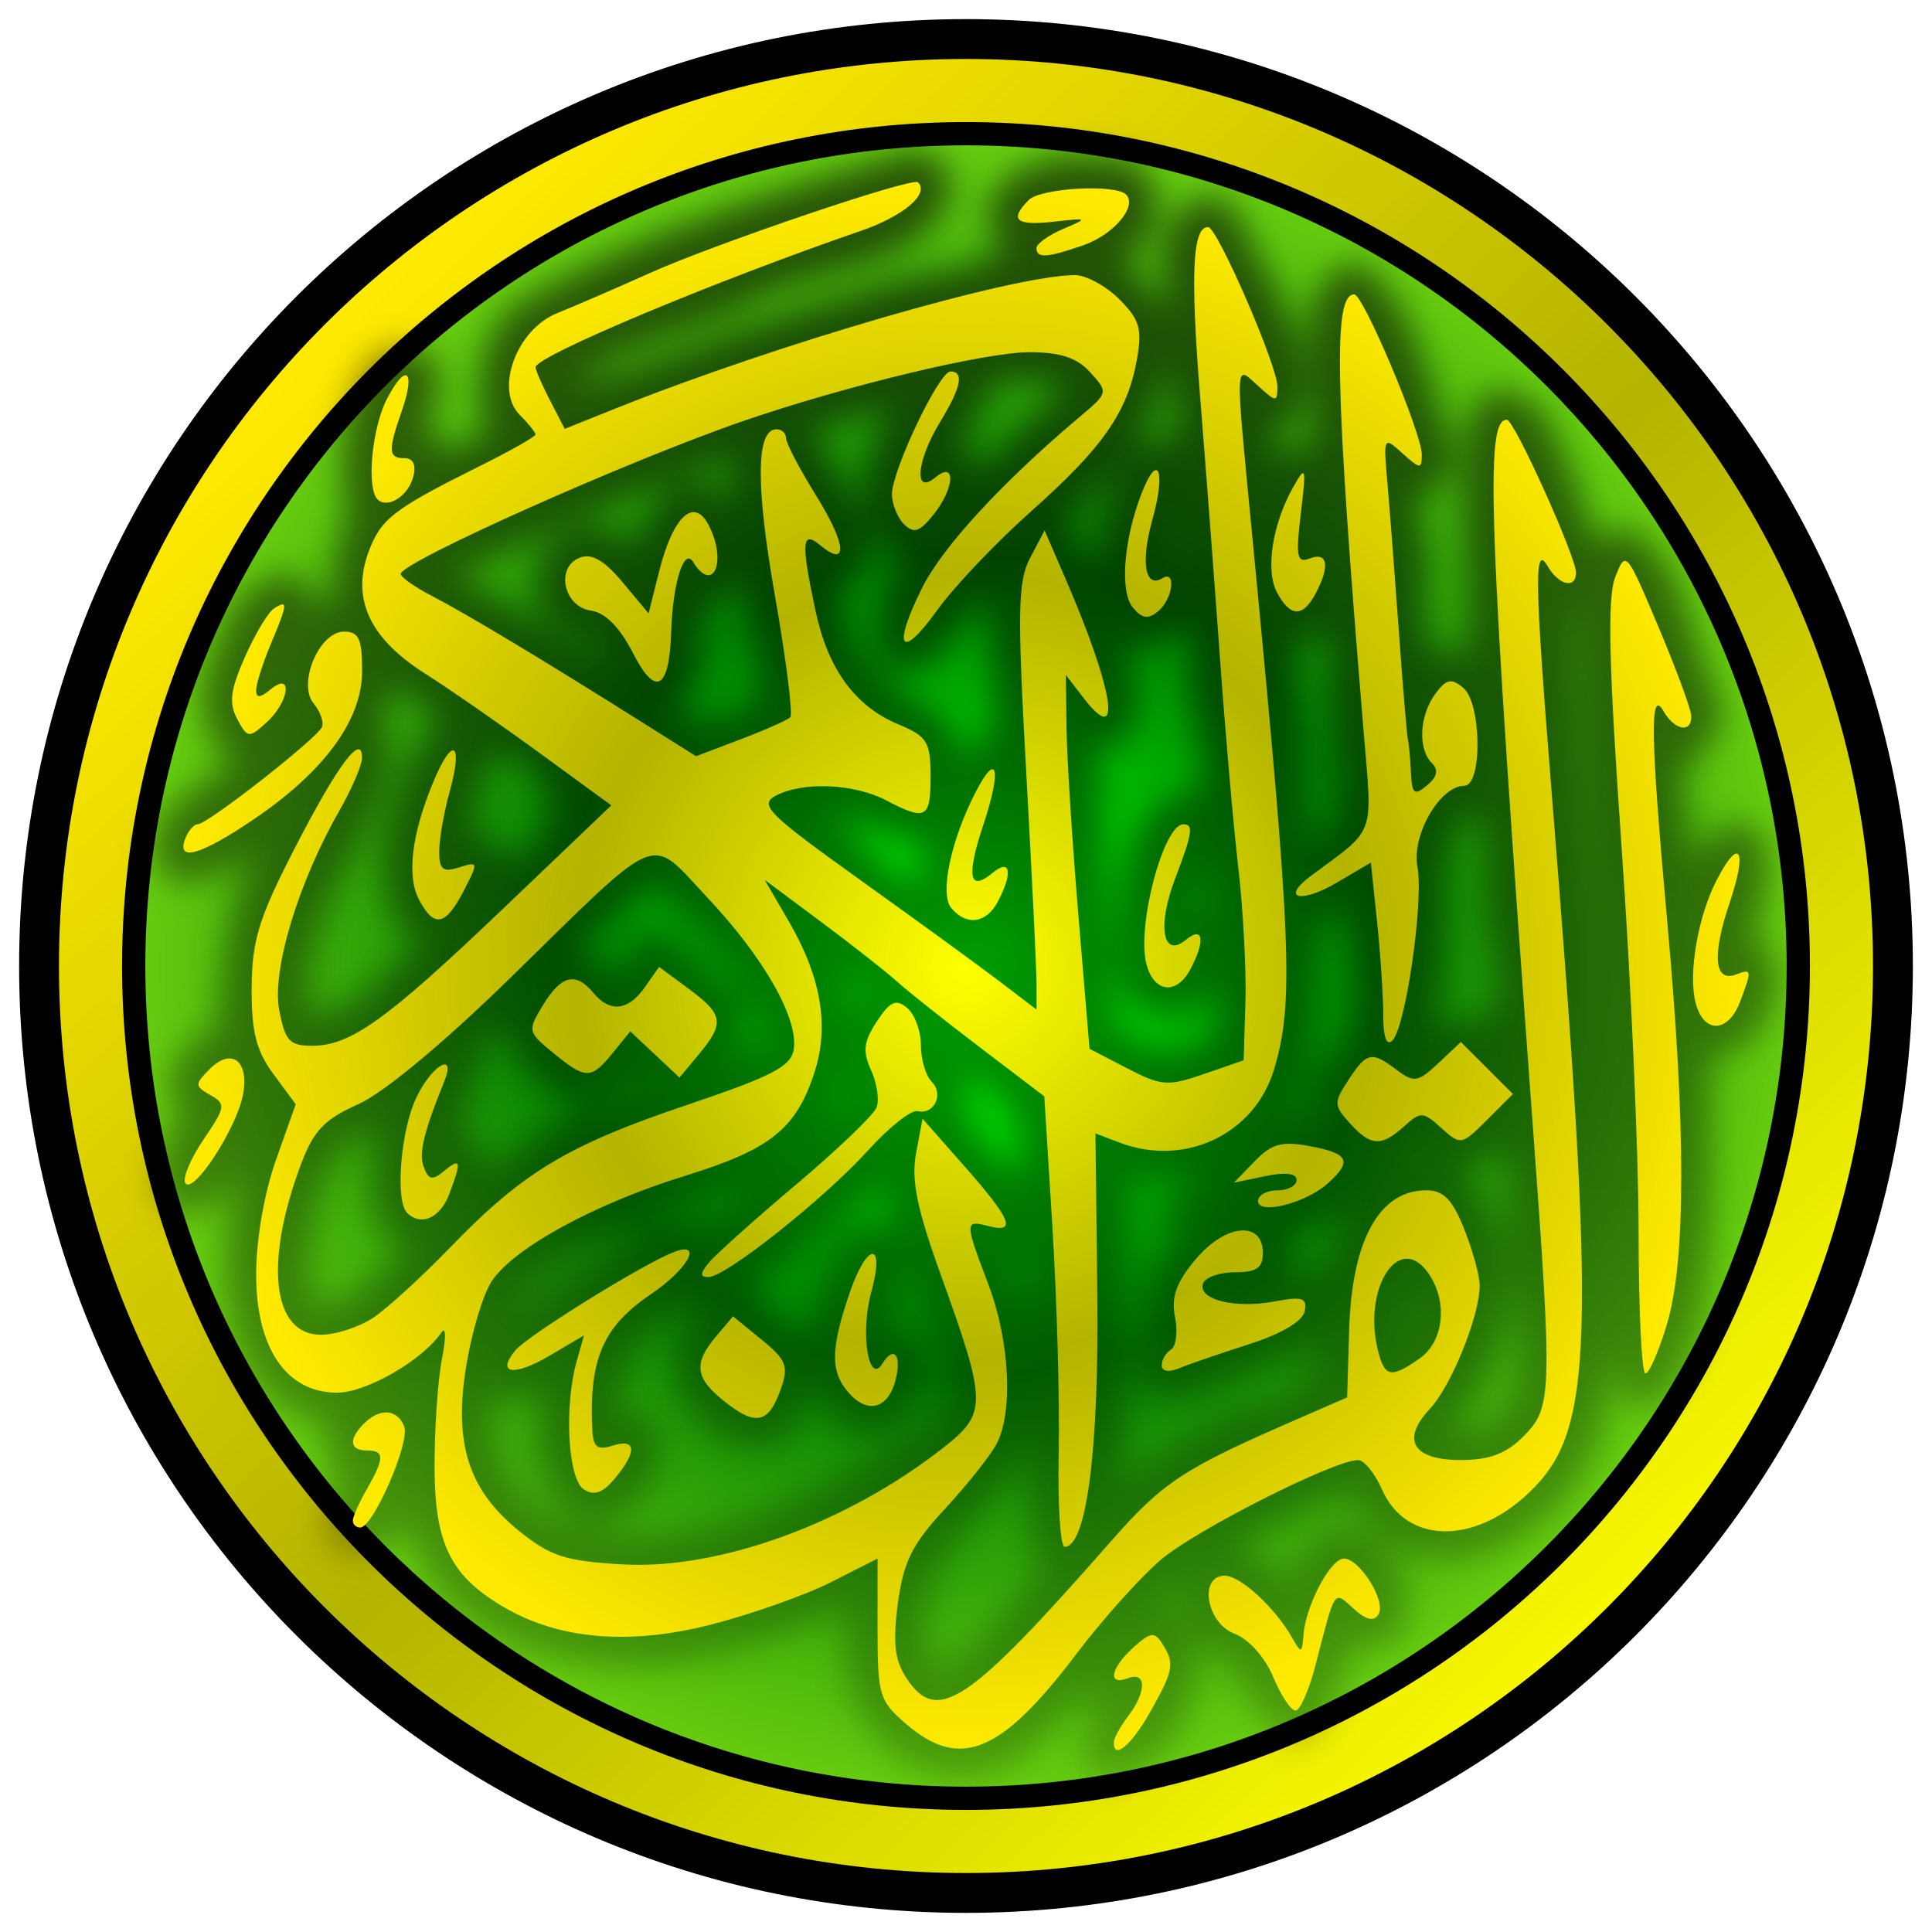
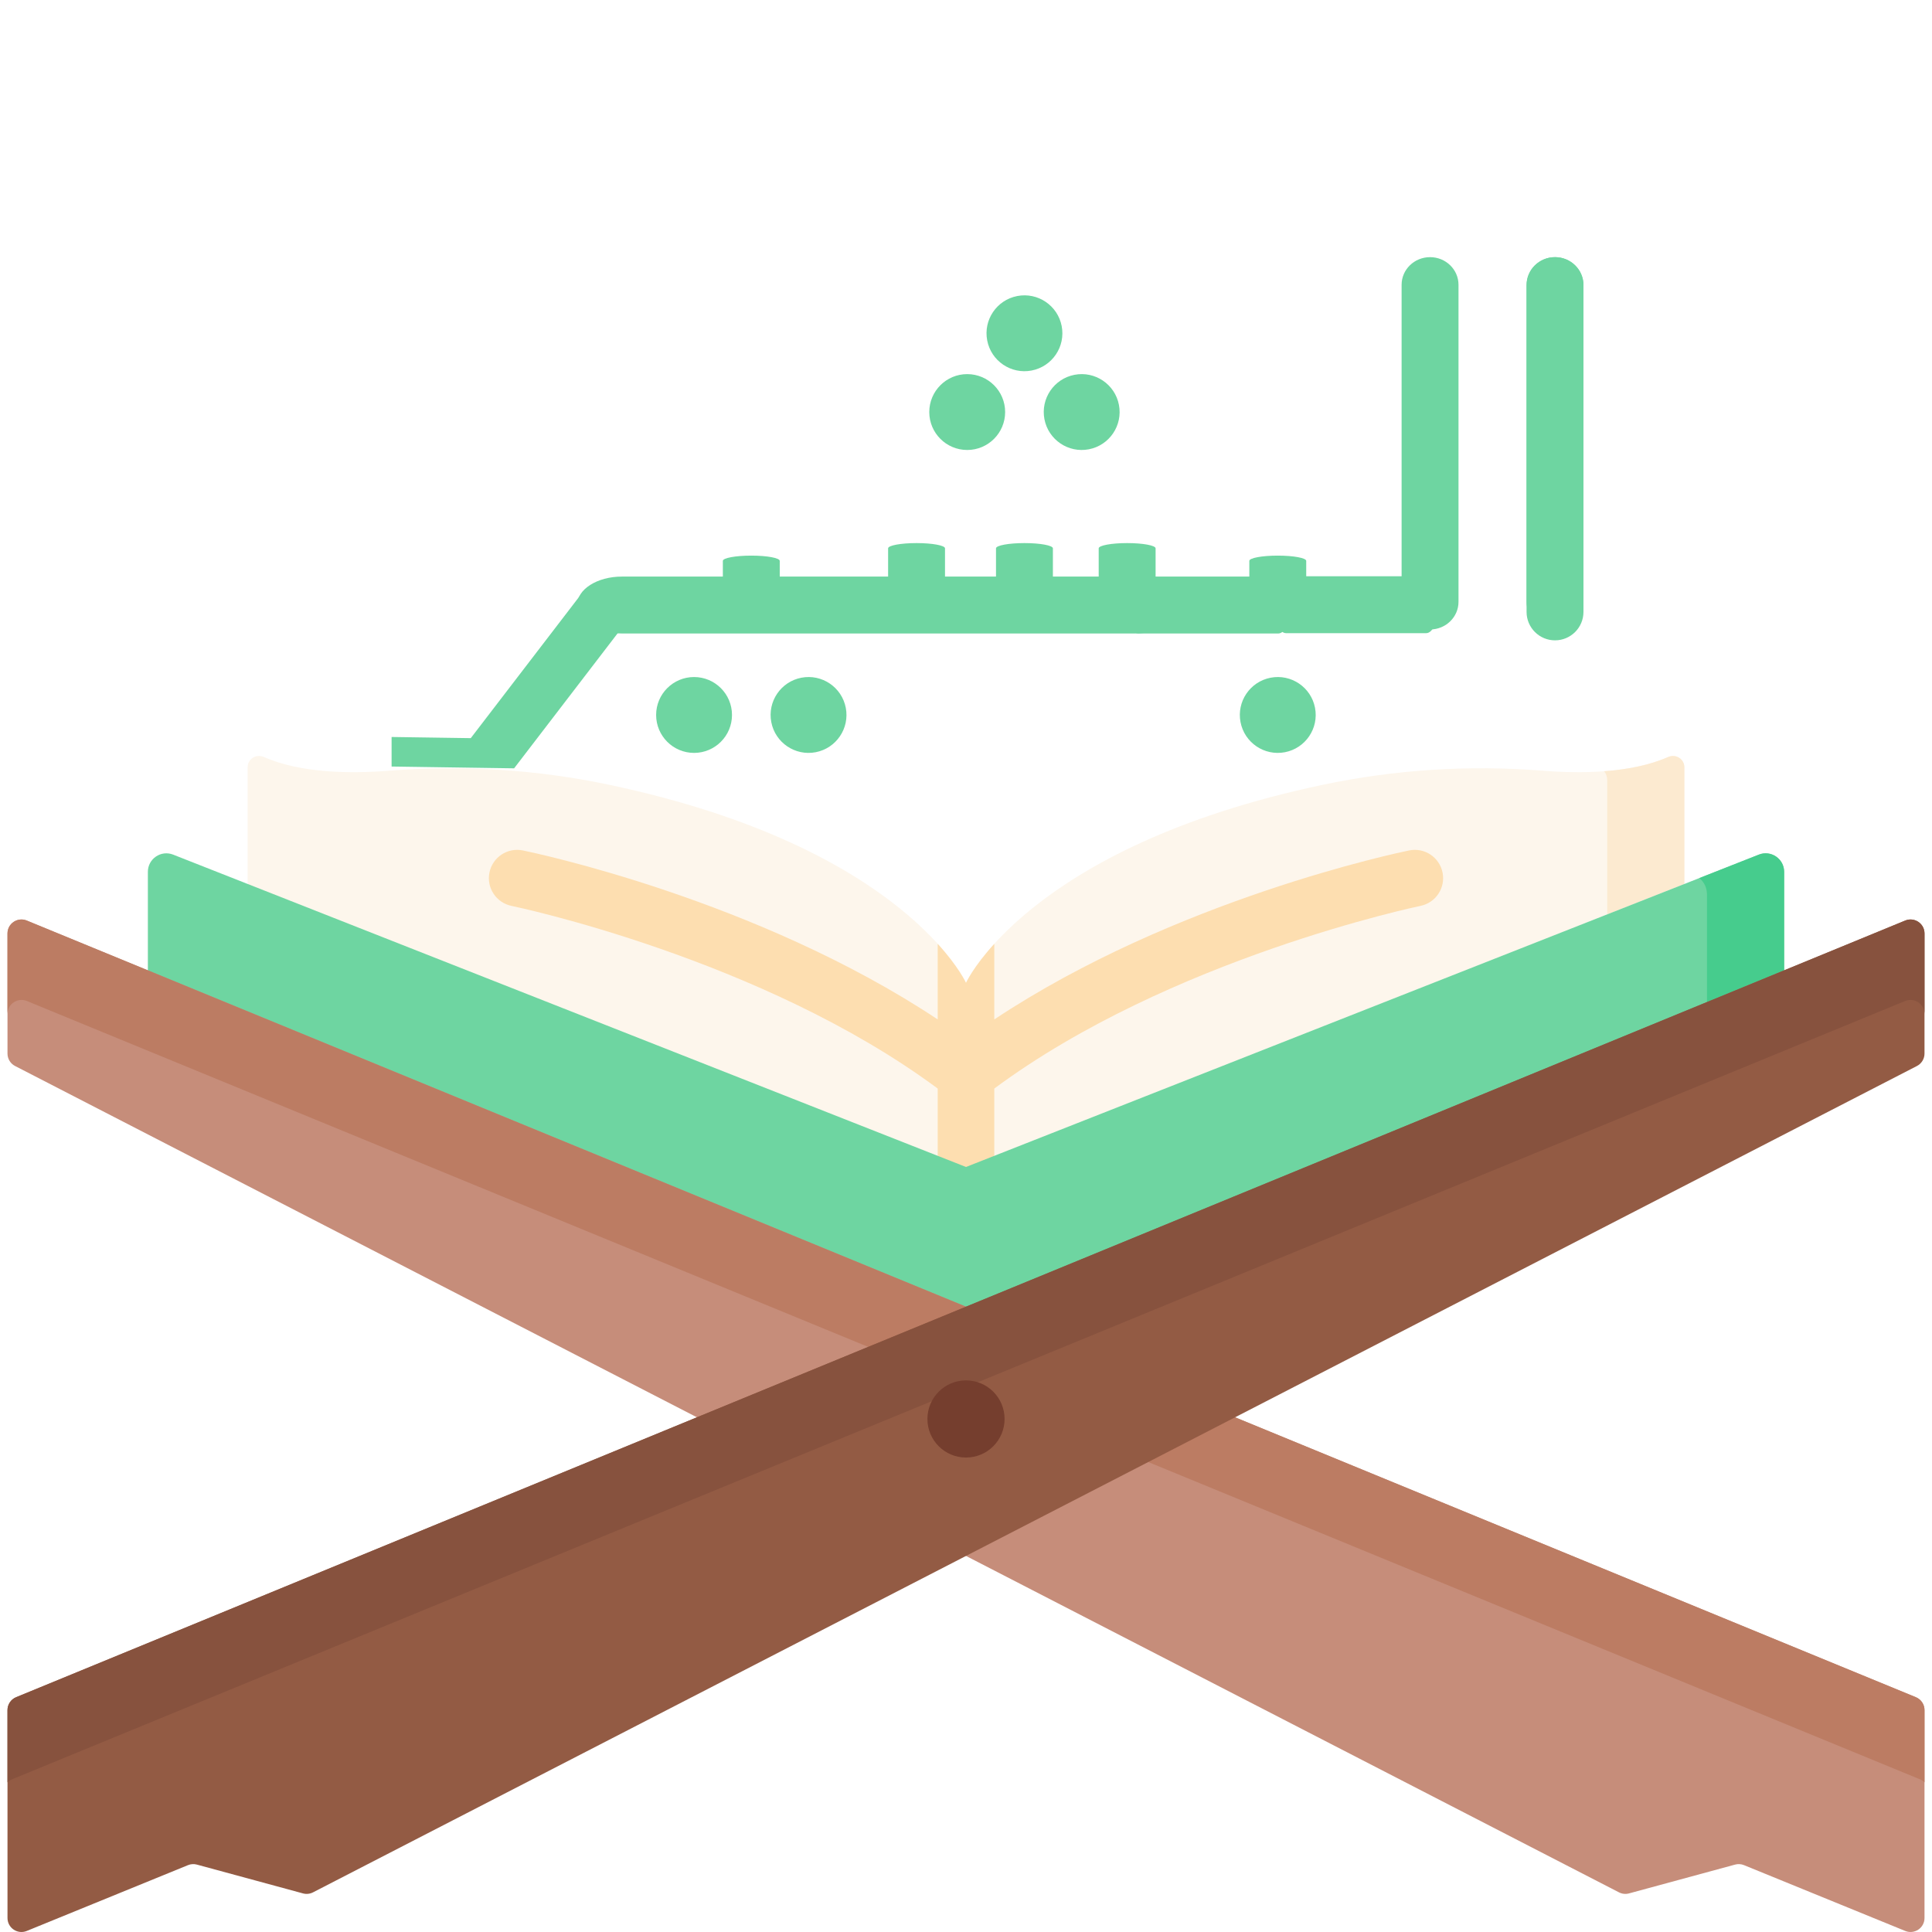
- <svg xmlns="http://www.w3.org/2000/svg" xmlns:xlink="http://www.w3.org/1999/xlink" width="128" height="128" id="svg2" version="1.1">
-   <defs id="defs4">
-     <linearGradient id="linearGradient3607">
-       <stop style="stop-color:#000000;stop-opacity:0.573;" offset="0" id="stop3610" />
-       <stop style="stop-color:#000000;stop-opacity:0.206;" offset="1" id="stop3612" />
-     </linearGradient>
-     <linearGradient id="linearGradient3605">
-       <stop style="stop-color:#ffff00;stop-opacity:1;" offset="0" id="stop3607" />
-       <stop id="stop3615" offset="0.5" style="stop-color:#b4b400;stop-opacity:1;" />
-       <stop style="stop-color:#ffea00;stop-opacity:1;" offset="1" id="stop3609" />
-     </linearGradient>
-     <linearGradient id="linearGradient3639">
-       <stop style="stop-color:#00ff00;stop-opacity:1;" offset="0" id="stop3641" />
-       <stop id="stop3649" offset="0.5" style="stop-color:#008200;stop-opacity:1;" />
-       <stop style="stop-color:#65cb0f;stop-opacity:1;" offset="1" id="stop3643" />
-     </linearGradient>
-     <radialGradient xlink:href="#linearGradient3639" id="radialGradient3645" cx="21.481" cy="11.077" fx="21.481" fy="11.077" r="60.048" gradientUnits="userSpaceOnUse" />
-     <radialGradient xlink:href="#linearGradient3605" id="radialGradient3613" cx="219.306" cy="596.038" fx="219.306" fy="596.038" r="57.497" gradientTransform="matrix(0.9017868,0,0,0.903396,21.5388,57.57959)" gradientUnits="userSpaceOnUse" />
-     <linearGradient xlink:href="#linearGradient3605" id="linearGradient3625" x1="70.773" y1="56.218" x2="-16.109" y2="-35.902" gradientUnits="userSpaceOnUse" />
-     <linearGradient xlink:href="#linearGradient3607" id="linearGradient3614" x1="219.255" y1="542.063" x2="219.255" y2="649.969" gradientUnits="userSpaceOnUse" />
-     <filter id="filter3616">
-       <feGaussianBlur stdDeviation="1.078" id="feGaussianBlur3618" />
-     </filter>
-   </defs>
-   <g id="layer1" transform="translate(-155.3065,-532.0375)">
-     <path transform="matrix(1.044717,0,0,1.044717,196.8654,584.4647)" d="m 81.528,11.077 a 60.048,60.048 0 1 1 -120.096,0 60.048,60.048 0 1 1 120.096,0 z" id="path2827" style="fill:#000000;fill-opacity:1;stroke:none" />
-     <path style="fill:url(#linearGradient3625);fill-opacity:1;stroke:none" id="path2861" d="m 81.528,11.077 a 60.048,60.048 0 1 1 -120.096,0 60.048,60.048 0 1 1 120.096,0 z" transform="matrix(1.000743,0,0,1.000743,197.81,584.9518)" />
-     <path style="fill:#000000;fill-opacity:1;stroke:none" id="path2829" d="m 81.528,11.077 a 60.048,60.048 0 1 1 -120.096,0 60.048,60.048 0 1 1 120.096,0 z" transform="matrix(0.9311185,0,0,0.9311185,199.3056,585.7231)" />
-     <path transform="matrix(0.9054526,0,0,0.9054526,199.8569,586.0074)" d="m 81.528,11.077 a 60.048,60.048 0 1 1 -120.096,0 60.048,60.048 0 1 1 120.096,0 z" id="path2865" style="fill:url(#radialGradient3645);fill-opacity:1;stroke:none" />
-     <path style="fill:url(#linearGradient3614);fill-opacity:1;filter:url(#filter3616)" d="m 215.5,542.125 c -8.898,2.661 -18.124,5.432 -26.125,10.188 -2.405,1.941 -2.72,5.853 -1.812,8.125 -2.683,2.673 -4.771,0.745 -3.312,-2.125 1.166,-4.258 -4.735,-4.086 -5.281,-0.375 -1.492,2.739 -0.89,6.28 -0.625,8.812 -1.434,1.489 -0.328,6.217 -2.219,5.375 -0.669,-4.252 -5.766,-0.879 -6.125,2.062 -1.677,2.527 -2.012,6.64 0.969,8.312 -2.308,1.777 -7.186,3.632 -4.938,7.406 2.053,1.948 5.7,-1.347 6.188,-0.938 -2.297,3.365 -2.07,7.988 -2.562,11.312 -2.18,0.609 -4.603,3.783 -2.156,5.562 -2.485,1.92 -2.776,8.179 1.594,6.25 1.32,-0.636 2.823,-4.163 1.781,-0.812 -1.489,5.4 -0.721,14.233 6.125,15.031 -1.011,2.404 1.797,3.704 -0.25,5.938 -0.588,3.927 4.911,3.565 5.531,0.219 1.428,9.781 13.941,11.632 21.75,8.844 2.533,-0.742 5.072,-1.61 7.406,-2.75 -1.263,5.256 2.094,11.477 7.906,11.312 3.549,-0.204 6.05,-3.923 8.062,-5.719 1.4,1.309 -2.168,4.727 1.281,5.812 3.965,-0.159 6.664,-5.868 5.906,-9.094 3.301,1.198 3.299,5.518 6.531,6.75 3.053,-0.72 2.793,-5.111 4.094,-6.5 4.944,1.013 3.861,-5.989 0.625,-7.406 -2.64,-2.045 -4.518,2.418 -5.531,2.812 -0.965,-1.447 -4.664,-1.961 -1.375,-2.906 2.523,-1.013 6.012,-4.357 7.156,-0.406 5.611,5.926 15.13,-1.058 15.5,-7.938 0.562,-2.177 0.2,-6.332 0.844,-1.531 2.108,4.361 5.259,-1.671 5.5,-4.469 1.259,-5.626 0.473,-12.04 0.719,-17.312 3.805,0.366 6.224,-6.565 2.656,-7.812 1.398,-2.535 2.352,-9.18 -2.406,-7.062 -1.716,2.567 -1.768,1.797 -1.781,-1.562 -1.958,-3.494 3.729,-3.94 1.938,-7.469 -1.872,-3.682 -2.127,-9.087 -6.094,-11.125 -3.025,2.921 -2.69,-3.55 -4.375,-5.062 -0.4,-3.255 -4.847,-5.962 -6,-1.781 -1.122,4.825 0.69,11.551 -0.344,15.219 -4.213,0.818 -1.639,-5.377 -2.766,-8.247 -1.428,-2.797 3.226,-2.619 1.922,-5.722 -1.611,-4.042 -2.336,-9.443 -6.156,-11.938 -4.978,1.284 -2.631,8.038 -3,11.75 -1.832,1.82 -4.222,0.253 -1.031,-1.344 2.098,-4.412 -2.247,-9.296 -3.812,-13.406 -2.478,-3.57 -5.898,1.006 -4.969,3.969 1.085,4.523 -2.015,-0.768 -2.719,-1.219 3.45,-1.596 2.828,-7.24 -1.469,-6.625 -3.301,-0.887 -9.865,1.931 -6.469,5.75 -1.305,1.936 -6.728,1.767 -9.521,3.19 -6.336,1.619 -12.83,4.516 -18.729,6.185 1.919,-2.61 7.881,-3.611 11.287,-5.454 4.093,-2.599 12.112,-2.094 13.494,-7.765 -0.01,-1.412 -1.373,-2.671 -2.812,-2.312 z m 17.312,16.375 c 2.819,2.541 -3.751,3.963 -2.094,2.656 1.455,-1.152 2.191,-8.722 2.094,-2.656 z m -9.219,-1.125 c 4.755,-0.291 -0.408,2.46 -1.578,3.898 -1.277,1.634 -2.128,2.22 -2.954,0.133 1.513,-1.954 1.173,-4.842 4.531,-4.031 z m -9.344,1.938 c -1.826,2.894 -3.156,8.082 0.938,9.75 -2,2.09 -3.431,8.729 1.406,7.156 1.714,-0.744 3.52,-5.036 4.312,-4.25 -0.643,2.683 1.258,7.49 -0.375,9.031 -1.947,1.923 -1.459,0.561 -2.438,-1.219 -3.445,-2.057 -7.14,-4.475 -7.062,-9.031 4.699,-2.101 -0.783,-7.29 -1.719,-10.25 1.464,-0.38 3.951,-1.289 4.938,-1.188 z m -10.531,3.062 c -0.078,2.061 0.608,3.87 -1.344,1.812 -2.977,-1.439 -4.473,2.952 -5.312,4.062 -3.02,-3.934 -8.805,1.417 -5.312,4.875 0.957,1.323 3.127,0.981 3.562,2.844 -3.207,-2.017 -6.44,-4.043 -9.75,-5.812 5.907,-2.89 12.041,-5.54 18.156,-7.781 z m 26.156,0.031 c -1.405,1.934 -1.843,5.743 -2.125,7.156 -3.234,-3.702 0.248,-4.44 2.125,-7.156 z m 3.688,5.844 c -0.748,0.277 0.542,-2.505 0,0 z m -28.875,3.562 c 0.175,2.972 2.682,7.486 -2.004,7.713 -3.833,0.968 -1.468,-1.667 -1.059,-3.619 -0.153,-2.736 0.347,-3.882 2.625,-4.844 0.426,-0.906 0.247,0.209 0.438,0.75 z M 260,572.594 c 0.135,11.287 1.429,22.528 1.719,33.812 -0.346,-11.162 -2.403,-23.172 -2.031,-33.781 0.063,0.042 0.365,-0.185 0.312,-0.031 z m -25.844,3.344 c -0.919,2.183 2.717,9.247 -0.562,8.719 -4.311,1.459 -4.567,7.817 -4.281,11.75 0.374,3.792 5.638,3.485 6.531,1.188 1.965,5.884 -8.308,5.052 -6.69,-0.302 -0.45,-5.269 -0.879,-10.542 -1.154,-15.823 4.191,0.475 2.3,-5.416 1.781,-7 2.573,2.396 5.095,-4.018 4.375,1.469 z m 9.469,4.469 c -0.009,2.442 1.546,6.077 -1.531,7.219 -0.017,-4.184 -1.424,-9.631 -0.75,-13.094 3.66,-2.159 1.21,3.776 2.281,5.875 z m -62.094,-2.625 c 2.632,1.29 3.276,1.983 1.219,4.031 -1.836,3.812 -3.858,9.886 0.406,12.844 -2.139,1.465 -4.603,4.931 -7.281,4.438 -1.122,-6.561 5.022,-11.571 5.312,-17.75 -0.95,-1.017 -0.265,-3.37 0.344,-3.562 z m 6.281,4.281 c 7.022,0.853 2.653,9.701 -0.188,5.5 -2.278,0.263 0.287,-5.117 0.188,-5.5 z m 66.062,11.281 c 1.722,7.41 -0.451,6.185 -3.688,6.281 1.7,-4.135 0.032,-9.184 1.812,-12.969 2.502,-3.009 1.276,5.423 1.875,6.688 z M 210.094,586.125 c 2.214,0.004 4.731,1.62 6.312,2.062 0.212,5.509 -4.602,-1.808 -6.312,-2.062 z m 25.375,4.656 c -0.006,4.749 -1.368,-2.284 0,0 z m -36.812,-0.031 c 2.66,2.846 6.747,6.523 7.094,10.438 -2.983,2.219 0.543,-2.756 -2.094,-3.938 -2.508,-2.055 -5.743,-6.019 -7.25,-0.969 -0.578,0.073 -4.116,-1.874 -1.281,-2.562 1.203,-1.02 2.198,-2.186 3.531,-2.969 z m 45.875,2.594 c 0.348,3.382 1.405,6.924 -1.562,9.125 -1.513,1.061 -0.2,4.462 -2.344,3.25 2.534,-3.689 1.269,-9.086 2.375,-12.594 0.644,-0.05 1.915,-1.444 1.531,0.219 z m -22.625,1.5 c -1.206,-0.044 0.654,-1.217 0,0 z M 211.469,597 c 2.043,1.389 -0.65,2.463 0,0 z m -22.875,3.156 c 0.544,3.634 6.276,6.9 8.719,3.219 1.331,1.712 -4.33,1.946 -5.625,3.469 -2.094,0.565 -4.229,4.504 -4.719,0.875 -2.648,-0.736 0.704,-4.436 0.25,-6.375 -0.024,0.695 1.423,-1.935 1.375,-1.188 z m 33.969,5.562 c 1.798,6.861 -1.602,3.57 -3.375,0 0.306,-2.469 -0.361,-3.209 2.265,-0.843 l 0.797,0.605 0.314,0.238 z m -11.375,-2 c 0.861,2.01 -1.783,2.522 0,0 z m -31,3.188 c -0.612,2.637 -0.841,6.763 2.062,7.844 -1.173,1.08 -4.916,5.236 -6.312,3.031 -0.42,-3.566 0.294,-9.817 4.25,-10.875 z m 75.094,5.844 c -0.686,4.177 2.707,10.627 -1.281,13.688 -1.607,0.665 -3.373,0.512 -1.406,-1.188 3.467,-4.609 3.565,-11.744 -0.438,-15.688 2.886,-1.343 3.288,-1.867 3.066,2.365 l 0.059,0.823 z m -5.344,-4.062 c 0.685,0.336 -2.845,0.621 -0.438,-0.375 l 0.438,0.375 z m -2.906,0.906 c -1.248,1.137 -1.489,0.138 0,0 z m -16.781,0.438 c 1.466,0.907 6.274,-1.023 2.917,1.464 -4.839,3.739 3.706,-0.274 -0.699,3.348 -2.106,2.248 -0.75,5.246 -2.188,7.656 1.204,4.888 7.001,0.492 10.031,-0.125 4.509,-2.967 1.382,2.883 -2.142,2.839 -3.02,1.031 -7.037,4.024 -8.702,5.036 1.054,-6.595 0.046,-14.333 0.781,-20.219 z m -16.344,0.188 c 0.028,2.25 1.662,4.027 -1.344,2.906 -2.979,1.079 -3.03,6.215 -4.094,7.438 -2.022,-1.828 -4.995,-3.228 -1.125,-4.75 2.25,-1.6 4.852,-4.211 6.562,-5.594 z M 204.75,610.688 c -1.929,3.411 -5.507,1.308 -8.156,3.781 -2.466,1.336 -5.559,3.411 -7.5,4.625 2.621,-5.166 11.423,-6.598 15.656,-8.406 z m 39.812,1.344 c -1.025,2.225 -1.651,6.036 -3.594,3.531 -1.055,-2.652 2.548,-2.041 3.594,-3.531 z m -21.438,3.312 c 1.105,4.773 -1.146,1.63 -0.375,-0.25 0.35,0.151 0.471,-0.863 0.375,0.25 z m -7.406,1.719 c 0.666,3.264 4.725,8.386 -0.312,10.219 -6.713,4.393 -15.947,8.701 -23.812,5.156 -2.647,-1.549 -4.276,-5.25 -3.531,-7.844 1.601,0.723 3.842,-1.215 2.938,1.562 -0.718,3.323 1.912,8.861 5.781,5.969 2.278,-1.489 3.712,-6.314 -0.25,-6.438 -0.583,-3.171 2.289,-7.195 5.25,-7.094 -4.587,3.316 -0.318,9.928 4.438,9.281 2.548,-0.087 2.325,-5.613 3.969,-2.094 3.424,4.427 9.153,-2.521 5.5,-5.75 -2.006,0.669 0.009,-5.775 0.031,-2.969 z m 32.875,1.094 c 0.576,2.237 -0.739,2.007 -0.062,-0.031 l 0.031,-0.062 0.031,0.094 z M 223.438,628.25 c -0.092,2.682 0.011,6.163 0.781,8.156 -2.144,1.684 -4.388,5.899 -7,6 -2.912,-6 3.965,-9.847 6.219,-14.531 l 0,0.375 z m 10,8.75 c -0.183,1.877 0.882,3.028 -1.062,1.375 -1.191,0.322 1.151,-1.312 1.062,-1.375 z" id="path2831" />
-     <path style="fill:url(#radialGradient3613);fill-opacity:1" d="m 215.361,646.273 c -1.803,-1.55 -1.915,-1.92 -1.915,-6.311 l 0,-4.664 -3.093,1.566 c -1.701,0.861 -5.279,2.125 -7.951,2.809 -5.401,1.381 -10.044,0.988 -13.715,-1.162 -3.531,-2.068 -4.578,-4.188 -4.59,-9.292 -0.005,-2.527 0.215,-5.744 0.491,-7.148 0.279,-1.42 0.262,-2.198 -0.039,-1.752 -1.242,1.835 -4.973,3.986 -6.913,3.986 -3.343,0 -5.358,-2.943 -5.358,-7.825 0,-2.308 0.535,-5.404 1.311,-7.59 l 1.311,-3.692 -1.47,-1.991 c -1.15,-1.557 -1.466,-2.806 -1.449,-5.726 0.018,-3.141 0.471,-4.61 2.848,-9.234 2.84,-5.523 4.477,-7.72 4.462,-5.986 -0.005,0.482 -0.681,2.053 -1.503,3.491 -2.725,4.766 -4.478,10.565 -3.985,13.19 0.386,2.058 0.685,2.385 2.174,2.383 2.569,-0.005 4.929,-1.7 12.748,-9.168 l 7.081,-6.763 -4.741,-3.462 c -2.608,-1.904 -6.017,-4.269 -7.576,-5.256 -3.931,-2.487 -5.061,-5.291 -3.507,-8.703 0.764,-1.676 1.821,-2.427 7.135,-5.068 2.019,-1.003 3.67,-1.939 3.67,-2.08 0,-0.141 -0.471,-0.726 -1.046,-1.301 -1.678,-1.678 -0.208,-5.666 2.485,-6.741 1.139,-0.455 3.882,-1.642 6.096,-2.638 4.362,-1.963 17.44,-6.392 17.803,-6.029 0.776,0.776 -0.966,2.248 -3.819,3.229 -9.608,3.303 -21.518,8.297 -21.518,9.023 0,0.189 0.435,1.186 0.967,2.214 l 0.967,1.87 3.341,-1.34 c 10.659,-4.274 26.409,-8.846 30.47,-8.846 0.733,0 2.05,0.718 2.928,1.596 1.349,1.349 1.53,1.966 1.17,3.989 -0.62,3.487 -2.255,5.835 -6.992,10.046 -2.317,2.06 -5.121,5.008 -6.229,6.552 -2.45,3.411 -3.016,2.551 -0.99,-1.504 1.338,-2.679 5.338,-7.013 10.425,-11.293 1.887,-1.588 1.895,-1.621 0.699,-2.943 -0.882,-0.975 -1.978,-1.337 -4.047,-1.337 -2.92,0 -12.227,2.241 -18.985,4.571 -7.581,2.614 -22.658,9.347 -22.658,10.119 0,0.216 0.933,0.874 2.074,1.462 2.174,1.121 7.363,4.237 13.724,8.242 l 3.77,2.373 2.952,-1.121 c 1.624,-0.616 3.104,-1.273 3.29,-1.458 0.186,-0.186 -0.271,-3.807 -1.014,-8.047 -1.29,-7.357 -1.254,-11.035 0.109,-11.035 0.344,0 0.626,0.268 0.626,0.596 0,0.328 0.906,2.054 2.014,3.836 1.996,3.21 2.111,4.796 0.235,3.24 -1.213,-1.007 -1.267,-0.172 -0.287,4.398 0.824,3.841 2.614,6.284 5.485,7.483 1.906,0.796 2.127,1.153 2.127,3.433 0,2.817 -0.299,2.978 -2.959,1.591 -2.131,-1.111 -5.526,-1.248 -7.31,-0.293 -1.11,0.594 -0.485,1.215 5.627,5.59 3.782,2.707 7.953,5.743 9.269,6.748 l 2.394,1.826 0,-1.726 c 0,-0.949 -0.309,-7.278 -0.686,-14.065 -0.592,-10.635 -0.555,-12.588 0.267,-14.147 l 0.954,-1.808 1.38,3.191 c 3.221,7.446 3.804,11.294 1.199,7.906 l -1.171,-1.523 0.043,3.51 c 0.023,1.931 0.376,7.504 0.784,12.385 l 0.741,8.875 2.483,1.287 c 2.281,1.182 2.697,1.213 5.106,0.38 l 2.623,-0.907 0.117,-3.83 c 0.065,-2.106 -0.148,-6.127 -0.472,-8.936 -0.324,-2.808 -0.866,-8.984 -1.204,-13.723 -0.338,-4.739 -0.933,-12.573 -1.321,-17.41 -0.66,-8.22 -0.514,-11.33 0.529,-11.3 0.605,0.017 4.584,9.175 4.584,10.552 0,1.061 -0.071,1.059 -1.277,-0.033 -1.561,-1.413 -1.54,-2.003 -0.361,10.212 2.584,26.769 2.742,30.68 1.413,35.09 -1.293,4.288 -5.914,6.472 -10.227,4.832 l -1.599,-0.608 0.121,10.661 c 0.117,10.293 -0.714,16.724 -2.162,16.724 -0.287,0 -0.465,-2.8 -0.396,-6.223 0.069,-3.423 -0.117,-10.137 -0.414,-14.921 l -0.54,-8.698 -4.247,-3.231 c -2.336,-1.777 -4.822,-3.751 -5.524,-4.387 -0.702,-0.636 -2.96,-2.41 -5.017,-3.942 l -3.74,-2.786 1.618,2.786 c 2.117,3.644 2.671,6.887 1.698,9.925 -1.209,3.775 -2.914,5.148 -8.547,6.887 -6.013,1.856 -11.413,4.8 -12.861,7.01 -0.56,0.855 -1.315,3.365 -1.676,5.578 -0.844,5.169 0.141,8.249 3.509,10.963 2.078,1.674 3.072,1.994 6.865,2.208 6.392,0.361 14.869,-2.728 21.241,-7.739 2.913,-2.291 2.902,-2.906 -0.208,-11.537 -1.553,-4.312 -1.936,-6.206 -1.608,-7.957 l 0.431,-2.297 2.793,3.17 c 3.099,3.518 3.465,4.439 1.565,3.942 -1.576,-0.412 -1.576,-0.285 2.3e-4,3.862 1.417,3.729 1.662,8.434 0.549,10.567 -0.4,0.767 -1.935,2.698 -3.41,4.292 -2.197,2.373 -2.764,3.511 -3.133,6.288 -0.343,2.589 -0.213,3.753 0.553,4.921 2.05,3.129 4.059,1.787 13.609,-9.091 3.371,-3.84 4.765,-4.763 11.856,-7.852 l 3.748,-1.632 0.134,-4.468 c 0.178,-5.961 1.998,-9.255 5.113,-9.255 1.133,0 1.722,0.603 2.507,2.566 0.565,1.411 1.027,3.099 1.027,3.749 0,1.992 -1.882,6.652 -3.294,8.155 -1.936,2.061 -1.138,3.402 2.026,3.402 1.912,0 3.018,-0.416 4.169,-1.567 1.901,-1.901 1.928,-2.782 0.628,-20.454 -2.952,-40.14 -3.202,-46.943 -1.724,-46.9 0.489,0.014 4.577,9.064 4.577,10.134 0,1.086 -1.138,0.834 -1.864,-0.412 -0.921,-1.581 -0.881,0.893 0.238,14.803 2.979,37.021 2.808,42.44 -1.469,46.537 -3.664,3.51 -8.156,3.426 -9.754,-0.183 -0.477,-1.077 -1.192,-1.958 -1.589,-1.958 -1.596,0 -10.779,4.646 -13.086,6.62 -1.354,1.159 -3.871,3.968 -5.593,6.243 -4.971,6.567 -7.695,7.69 -11.244,4.637 z m 34.005,-24.238 c 1.648,-1.154 1.884,-3.88 0.499,-5.746 -1.93,-2.599 -4.284,1.164 -3.266,5.221 0.448,1.783 0.86,1.862 2.768,0.525 z m -69.349,-2.681 c 0.922,-0.612 3.228,-2.718 5.126,-4.681 4.822,-4.988 7.779,-6.766 15.681,-9.431 5.696,-1.921 6.911,-2.558 7.075,-3.706 0.293,-2.058 -1.997,-6.07 -5.724,-10.029 -3.942,-4.188 -2.882,-4.623 -13.121,5.377 -4.38,4.278 -8.358,7.579 -10.016,8.312 -2.22,0.982 -2.948,1.742 -3.777,3.939 -2.471,6.554 -1.918,11.343 1.308,11.335 0.974,-0.002 2.525,-0.505 3.447,-1.117 z m 2.26,-6.964 c -0.797,-0.797 -0.429,-5.439 0.605,-7.616 1.039,-2.19 2.687,-3.131 1.845,-1.054 -1.365,3.368 -1.69,4.745 -1.337,5.665 0.317,0.827 0.573,0.871 1.342,0.233 1.114,-0.925 1.17,-0.657 0.327,1.56 -0.595,1.564 -1.873,2.121 -2.782,1.212 z m 9.664,-10.608 c -1.675,-1.377 -1.691,-1.458 -0.65,-3.168 1.202,-1.974 2.159,-2.204 3.326,-0.798 1.104,1.33 2.314,1.195 3.418,-0.38 l 0.937,-1.338 1.972,1.458 c 2.296,1.697 2.382,2.269 0.655,4.343 l -1.274,1.53 -1.631,-1.53 -1.631,-1.53 -1.165,1.436 c -1.429,1.761 -1.788,1.759 -3.956,-0.023 z m 37.163,45.659 c 0.011,-0.263 0.442,-1.036 0.957,-1.718 1.219,-1.611 1.208,-2.974 -0.02,-2.502 -1.383,0.531 -1.176,-0.65 0.358,-2.038 1.126,-1.019 1.4,-1.056 1.905,-0.258 0.843,1.333 0.772,1.746 -0.785,4.515 -1.259,2.24 -2.468,3.242 -2.415,2.002 z m 10.551,-4.312 c -0.543,-1.299 -1.618,-2.497 -2.562,-2.856 -1.863,-0.708 -2.386,-3.841 -0.64,-3.841 1.03,0 3.331,2.119 4.457,4.104 0.611,1.078 0.663,1.065 0.757,-0.185 0.137,-1.816 1.604,-4.726 2.535,-5.029 0.977,-0.318 3,2.747 2.426,3.676 -0.3,0.486 -0.814,0.367 -1.637,-0.378 -1.338,-1.211 -1.197,-1.419 -2.524,3.715 -0.431,1.667 -1.03,3.032 -1.33,3.032 -0.301,0 -0.968,-1.007 -1.482,-2.238 z M 178.683,632.762 c 0.013,-0.263 0.433,-1.197 0.935,-2.074 1.175,-2.056 1.175,-2.553 0,-2.553 -1.154,0 -1.234,-0.745 -0.191,-1.787 1.05,-1.05 2.214,-0.961 2.661,0.205 0.399,1.04 -2.064,6.688 -2.916,6.688 -0.281,0 -0.501,-0.215 -0.488,-0.479 z m 15.301,-2.051 c -1.045,-0.667 -1.315,-5.466 -0.476,-8.463 l 0.487,-1.738 -2.269,1.339 c -2.379,1.404 -3.573,1.221 -2.271,-0.348 0.823,-0.991 8.535,-5.773 10.515,-6.519 1.961,-0.739 0.914,1.141 -1.572,2.823 -3.14,2.124 -4.073,4.288 -3.851,8.937 0.056,1.177 0.331,1.396 1.347,1.074 1.574,-0.5 1.639,0.38 0.16,2.16 -0.809,0.973 -1.38,1.176 -2.069,0.736 z m 9.357,-5.796 c -1.991,-1.566 -2.121,-2.526 -0.587,-4.344 l 1.117,-1.323 1.889,1.542 c 1.651,1.348 1.812,1.761 1.277,3.275 -0.806,2.281 -1.635,2.471 -3.696,0.85 z m 8.249,-0.543 c -1.282,-1.416 -1.282,-2.893 2e-4,-6.655 1.175,-3.448 2.383,-3.476 1.432,-0.034 -0.733,2.656 -0.169,6.181 0.751,4.693 0.766,-1.239 1.296,-0.551 0.86,1.115 -0.485,1.855 -1.813,2.239 -3.043,0.88 z m 20.684,-1.875 c 0,-0.368 0.278,-0.841 0.617,-1.05 0.34,-0.21 0.458,-1.18 0.263,-2.155 -0.266,-1.332 0.078,-2.288 1.382,-3.838 1.968,-2.339 4.44,-2.563 4.44,-0.402 0,0.984 -0.426,1.277 -1.856,1.277 -1.021,0 -1.97,0.335 -2.11,0.744 -0.361,1.061 2.097,1.683 4.714,1.193 1.874,-0.352 2.198,-0.247 2.019,0.651 -0.132,0.661 -1.557,1.499 -3.724,2.192 -1.931,0.617 -4.013,1.333 -4.627,1.59 -0.651,0.273 -1.117,0.189 -1.117,-0.201 z m 31.594,-8.882 c 0,-5.178 -0.507,-16.636 -1.127,-25.462 -0.847,-12.054 -0.952,-16.501 -0.422,-17.872 0.695,-1.799 0.735,-1.754 2.86,3.282 1.185,2.808 2.165,5.465 2.177,5.904 0.033,1.168 -1.088,0.973 -1.841,-0.319 -0.921,-1.581 -0.857,1.721 0.273,14.201 1.219,13.461 1.209,22.2 -0.03,26.372 -0.54,1.819 -1.186,3.307 -1.436,3.308 -0.25,1.9e-4 -0.454,-4.236 -0.454,-9.414 z m -61.578,2.056 c 0.445,-0.537 3.045,-2.862 5.778,-5.168 2.733,-2.306 5.124,-4.599 5.315,-5.096 0.191,-0.496 0.026,-1.606 -0.365,-2.465 -0.571,-1.253 -0.496,-1.891 0.379,-3.226 0.879,-1.342 1.268,-1.518 2.005,-0.905 0.503,0.418 0.915,1.528 0.915,2.468 0,0.94 0.32,2.029 0.71,2.419 0.834,0.834 0.175,2.211 -0.935,1.956 -0.422,-0.097 -1.896,1.074 -3.276,2.601 -2.878,3.185 -9.436,8.392 -10.57,8.392 -0.575,0 -0.564,-0.242 0.045,-0.976 z m 36.366,-4.061 c 0,-0.389 0.574,-0.707 1.277,-0.707 0.702,0 1.277,-0.31 1.277,-0.689 0,-0.44 -0.748,-0.533 -2.074,-0.257 l -2.074,0.432 1.376,-1.421 c 1.127,-1.163 1.793,-1.343 3.67,-0.991 2.566,0.481 2.808,0.987 1.177,2.458 -1.461,1.317 -4.627,2.121 -4.627,1.175 z m -71.071,-1.191 c -0.197,-0.319 0.347,-1.619 1.21,-2.888 1.458,-2.146 1.49,-2.353 0.45,-2.943 -1.04,-0.59 -1.045,-0.709 -0.062,-1.704 1.469,-1.488 2.669,-0.551 2.213,1.727 -0.451,2.254 -3.312,6.614 -3.811,5.807 z m 77.149,-3.968 c -1.068,-1.18 -1.073,-1.363 -0.084,-2.872 1.215,-1.854 1.529,-1.916 3.221,-0.636 1.112,0.841 1.388,0.794 2.73,-0.467 l 1.493,-1.403 1.723,1.723 1.723,1.723 -1.717,1.717 c -1.678,1.678 -1.746,1.69 -3.017,0.539 -1.213,-1.098 -1.38,-1.106 -2.468,-0.121 -1.515,1.371 -2.215,1.332 -3.605,-0.204 z m 2.219,-7.135 c 0,-1.247 -0.185,-4.037 -0.411,-6.2 l -0.411,-3.932 -2.223,1.311 c -2.431,1.434 -3.793,1.095 -1.742,-0.434 4.364,-3.252 4.075,-2.436 3.465,-9.796 -1.883,-22.717 -2.009,-28.722 -0.603,-28.722 0.6,0 4.477,9.192 4.477,10.616 0,0.974 -0.115,0.967 -1.277,-0.085 -1.263,-1.143 -1.274,-1.121 -1.001,1.975 0.151,1.722 0.493,6.147 0.758,9.833 0.266,3.686 0.537,6.917 0.602,7.181 0.066,0.263 0.155,1.232 0.199,2.153 0.068,1.433 0.221,1.556 1.064,0.857 0.683,-0.567 0.781,-1.021 0.319,-1.482 -0.935,-0.935 -0.827,-3.136 0.223,-4.572 0.731,-1 1.06,-1.072 1.857,-0.411 1.218,1.011 1.279,6.488 0.072,6.488 -1.608,0 -3.5,3.265 -3.107,5.365 0.428,2.292 -0.773,10.625 -1.661,11.517 -0.379,0.381 -0.603,-0.237 -0.603,-1.662 z m 20.686,-0.864 c -0.489,-1.948 0.163,-5.708 1.406,-8.112 1.521,-2.94 2.043,-2.004 0.85,1.522 -1.181,3.488 -1.014,5.293 0.438,4.736 1.043,-0.4 1.057,-0.298 0.253,1.817 -0.795,2.091 -2.425,2.112 -2.946,0.037 z m -36.386,-2.572 c -0.636,-2.533 1.144,-9.231 2.453,-9.231 0.697,0 0.607,0.588 -0.552,3.625 -1.198,3.138 -0.81,5.301 0.723,4.028 1.155,-0.959 1.306,0.064 0.289,1.963 -0.928,1.734 -2.431,1.536 -2.913,-0.385 z m -48.173,-4.213 c -0.845,-1.579 -0.507,-4.373 0.952,-7.865 1.277,-3.057 1.976,-2.587 1.059,0.712 -0.375,1.349 -0.683,3.119 -0.685,3.932 -0.002,1.206 0.24,1.402 1.319,1.059 1.285,-0.408 1.293,-0.363 0.303,1.553 -1.201,2.322 -1.949,2.476 -2.949,0.608 z m 35.249,0.524 c -0.775,-0.934 -0.028,-4.482 1.616,-7.676 1.432,-2.781 1.737,-1.529 0.521,2.134 -1.158,3.487 -0.958,4.516 0.623,3.204 1.173,-0.974 1.335,0.033 0.312,1.944 -0.766,1.431 -2.072,1.598 -3.072,0.394 z m -50.751,-4.585 c 0.202,-0.527 0.574,-0.957 0.826,-0.957 0.658,0 7.979,-5.738 8.242,-6.46 0.121,-0.332 -0.129,-1.025 -0.556,-1.54 -1.091,-1.314 0.365,-4.766 2.01,-4.766 0.979,0 1.199,0.482 1.199,2.621 0,3.244 -2.529,6.682 -7.258,9.866 -3.487,2.348 -5.055,2.783 -4.461,1.235 z m 3.446,-7.933 c -0.566,-1.058 -0.458,-1.918 0.515,-4.119 0.677,-1.53 1.55,-2.98 1.941,-3.221 0.923,-0.571 0.899,-0.332 -0.247,2.41 -0.527,1.26 -0.957,2.623 -0.957,3.028 0,0.531 0.267,0.515 0.957,-0.058 1.498,-1.244 1.246,0.818 -0.268,2.188 -1.169,1.058 -1.259,1.048 -1.941,-0.228 z m 26.217,-4.371 c -0.868,-1.701 -1.83,-2.675 -2.775,-2.809 -1.824,-0.259 -2.378,-2.882 -0.742,-3.51 0.785,-0.301 1.619,0.179 2.833,1.633 l 1.72,2.06 0.709,-2.817 c 0.903,-3.585 2.276,-4.888 3.245,-3.079 1.276,2.383 0.346,4.674 -1.008,2.483 -0.601,-0.973 -1.341,1.389 -1.447,4.621 -0.127,3.858 -1.032,4.364 -2.534,1.419 z m 33.119,-3.013 c -0.878,-1.058 -0.609,-4.522 0.59,-7.59 1.088,-2.783 1.611,-1.464 0.704,1.775 -0.787,2.812 -0.484,4.58 0.663,3.871 0.941,-0.581 0.69,1.387 -0.279,2.191 -0.664,0.551 -1.065,0.492 -1.679,-0.247 z m 9.553,-0.997 c -0.784,-1.465 -0.313,-4.53 1.073,-6.984 0.839,-1.484 0.874,-1.362 0.502,1.758 -0.345,2.903 -0.262,3.301 0.619,2.963 1.171,-0.449 1.322,0.538 0.357,2.341 -0.851,1.59 -1.671,1.565 -2.551,-0.079 z m -24.713,-4.526 c -0.439,-0.439 -0.798,-1.333 -0.798,-1.986 0,-1.579 3.123,-8.13 3.876,-8.13 0.922,0 0.705,1.06 -0.682,3.335 -1.575,2.584 -1.777,4.893 -0.322,3.685 1.404,-1.165 1.283,0.733 -0.16,2.514 -0.894,1.103 -1.276,1.22 -1.915,0.581 z m -34.883,-1.65 c -0.742,-0.742 -0.368,-4.726 0.623,-6.642 1.267,-2.451 1.929,-1.919 0.984,0.792 -0.926,2.657 -0.898,3.129 0.186,3.129 0.573,0 0.781,0.446 0.575,1.232 -0.336,1.285 -1.709,2.149 -2.368,1.489 z m 43.659,-16.641 c 0,-0.283 0.79,-0.852 1.755,-1.265 1.709,-0.73 1.692,-0.743 -0.638,-0.482 -2.482,0.277 -2.94,-0.128 -1.628,-1.44 0.794,-0.794 5.736,-1.072 6.445,-0.363 0.772,0.772 -0.815,2.659 -2.825,3.359 -2.408,0.839 -3.11,0.882 -3.11,0.19 z" id="path2830" />
+ <svg xmlns="http://www.w3.org/2000/svg" id="Capa_1" enable-background="new 0 0 512 512" height="512" viewBox="0 0 512 512" width="512" version="1.1">
+   <defs id="defs41" />
+   <g id="g36">
+     <path d="m442.08 200.606c-9.677 4.269-22.719 4.476-33.236 3.64-19.533-1.553-39.205-.303-58.376 3.75-78.139 16.519-94.468 52.463-94.468 52.463s-16.329-35.943-94.469-52.463c-19.171-4.053-38.842-5.302-58.376-3.75-10.516.836-23.558.629-33.236-3.64-2.022-.892-4.296.536-4.296 2.746v43.891l190.376 75 190.376-75v-43.891c.001-2.209-2.273-3.638-4.295-2.746z" fill="#fdf6ec" id="path2" />
+     <path d="m382.29 231.222c-.828-4.059-4.791-6.677-8.848-5.849-2.708.553-61.96 12.921-109.942 44.787v-20.035c-5.6 6.16-7.5 10.34-7.5 10.34s-1.9-4.18-7.5-10.34v20.035c-47.982-31.866-107.235-44.234-109.942-44.787-4.057-.828-8.021 1.791-8.848 5.849-.828 4.059 1.791 8.02 5.85 8.848.671.137 66.339 13.836 112.94 48.409v30.815l7.5 2.95 7.5-2.95v-30.815c46.531-34.516 112.271-48.272 112.943-48.41 4.057-.829 6.675-4.789 5.847-8.847z" fill="#fddeb0" id="path4" />
+     <path d="m446.377 203.35v30.905l-20.446 8.056v-35.526c0-.961-.317-1.789-.818-2.402 6.011-.44 11.941-1.554 16.971-3.772 2.013-.901 4.293.531 4.293 2.739z" fill="#fcead0" id="path6" />
+     <path d="m256 309.26-210.116-82.777c-3.216-1.267-6.697 1.103-6.697 4.56v36.089l216.813 89.138 216.813-89.138v-36.089c0-3.456-3.481-5.827-6.697-4.56z" fill="#6ed5a1" id="path8" />
+     <path d="m472.814 231.045v26.1l-20.446 8.404v-28.482c0-1.85-.818-3.415-2.034-4.365l15.785-6.216c3.209-1.269 6.695 1.103 6.695 4.559z" fill="#46cc8d" id="path10" />
+     <path d="m507.717 449.774-500.617-205.819c-2.438-1.002-5.114.79-5.114 3.427v31.826c0 1.387.775 2.658 2.008 3.293l425.047 218.989c.823.424 1.775.525 2.668.282l28.105-7.634c.785-.213 1.618-.162 2.371.145l42.724 17.439c2.437.995 5.105-.798 5.105-3.43v-55.092c-.001-1.502-.907-2.855-2.297-3.426z" fill="#c68d7a" id="path12" />
+     <path d="m510.016 453.195v19.138c-.337-.337-.736-.603-1.186-.787l-501.714-206.274c-2.443-1.002-5.132.787-5.132 3.435v-21.326c0-2.638 2.678-4.427 5.112-3.425l500.621 205.814c1.39.573 2.299 1.933 2.299 3.425z" fill="#bc7c63" id="path14" />
+     <path d="m4.283 449.774 500.617-205.819c2.438-1.002 5.114.79 5.114 3.427v31.826c0 1.387-.775 2.658-2.008 3.293l-425.047 218.989c-.823.424-1.775.525-2.668.282l-28.105-7.634c-.785-.213-1.618-.162-2.371.145l-42.724 17.439c-2.437.995-5.105-.798-5.105-3.43v-55.092c.001-1.502.907-2.855 2.297-3.426z" fill="#935b44" id="path16" />
+     <path d="m1.984 453.195v19.138c.337-.337.736-.603 1.186-.787l501.715-206.274c2.443-1.002 5.132.787 5.132 3.435v-21.326c0-2.638-2.678-4.427-5.112-3.425l-500.621 205.815c-1.391.572-2.3 1.932-2.3 3.424z" fill="#87523e" id="path18" />
+     <circle cx="256" cy="376.041" fill="#753e2e" r="10.223" id="circle20" />
+     <g fill="#6ed5a1" id="g34">
+       <path id="path926" style="fill:#6ed5a1;fill-opacity:1;stroke:#6ed5a1;stroke-width:0.415;stroke-opacity:1" d="m 153.865,157.999 -29.005,37.825 -20.875,-0.306 v 7.418 l 32.158,0.469 28.948,-37.753 a 54.58,44.65 0 0 0 -11.226,-7.653 z" />
+       <path d="m 338.623,147.244 c 4.164,0 7.539,0.623 7.539,1.393 v 15.973 c 0,0.769 -3.375,1.393 -7.539,1.393 -4.164,0 -7.539,-0.623 -7.539,-1.393 v -15.973 c 0,-0.769 3.375,-1.393 7.539,-1.393 z" id="path878" style="stroke-width:0.43" />
+       <path d="m 298.706,143.923 c 4.164,0 7.539,0.623 7.539,1.393 v 15.973 c 0,0.769 -3.375,1.393 -7.539,1.393 -4.164,0 -7.539,-0.623 -7.539,-1.393 v -15.973 c 0,-0.769 3.375,-1.393 7.539,-1.393 z" id="path910" style="stroke-width:0.43" />
+       <path d="m 271.489,143.923 c 4.164,0 7.539,0.623 7.539,1.393 v 15.973 c 0,0.769 -3.375,1.393 -7.539,1.393 -4.164,0 -7.539,-0.623 -7.539,-1.393 v -15.973 c 0,-0.769 3.375,-1.393 7.539,-1.393 z" id="path912" style="stroke-width:0.43" />
+       <path d="m 242.897,143.923 c 4.164,0 7.539,0.623 7.539,1.393 v 15.973 c 0,0.769 -3.375,1.393 -7.539,1.393 -4.164,0 -7.539,-0.623 -7.539,-1.393 v -15.973 c 0,-0.769 3.375,-1.393 7.539,-1.393 z" id="path914" style="stroke-width:0.43" />
+       <path d="m 199.102,147.244 c 4.164,0 7.539,0.623 7.539,1.393 v 15.973 c 0,0.769 -3.375,1.393 -7.539,1.393 -4.164,0 -7.539,-0.623 -7.539,-1.393 v -15.973 c 0,-0.769 3.375,-1.393 7.539,-1.393 z" id="path920" style="stroke-width:0.43" />
+       <path d="m 152.952,160.34 c 0,-4.164 5.309,-7.539 11.86,-7.539 h 136.031 c 6.551,0 11.86,3.375 11.86,7.539 0,4.164 -5.309,7.539 -11.86,7.539 H 164.812 c -6.551,0 -11.86,-3.375 -11.86,-7.539 z" id="path916" style="stroke-width:1.254" />
+       <circle cx="256.32" cy="109.197" r="10.052" id="circle22" />
+       <circle cx="260.854" cy="161.406" transform="rotate(-10.89418)" id="ellipse24" r="10.052" style="stroke-width:1" />
+       <path d="m 378.979,166.817 c 4.164,0 7.539,-3.279 7.539,-7.325 V 75.473 c 0,-4.046 -3.375,-7.325 -7.539,-7.325 -4.164,0 -7.539,3.279 -7.539,7.325 v 84.019 c 0,4.046 3.375,7.325 7.539,7.325 z" id="path26" style="stroke-width:0.986" />
+       <path d="m 412.095,169.697 c 4.164,0 7.539,-3.375 7.539,-7.539 V 75.687 c 0,-4.164 -3.375,-7.539 -7.539,-7.539 -4.164,0 -7.539,3.375 -7.539,7.539 v 86.471 c 0,4.164 3.375,7.539 7.539,7.539 z" id="path868" />
+       <path d="m 412.095,166.817 c 4.164,0 7.539,-3.279 7.539,-7.325 V 75.473 c 0,-4.046 -3.375,-7.325 -7.539,-7.325 -4.164,0 -7.539,3.279 -7.539,7.325 V 159.492 c 0,4.046 3.375,7.325 7.539,7.325 z" id="path872" style="stroke-width:0.986" />
+       <path d="m 337.549,160.254 c 0,-4.164 1.451,-7.539 3.241,-7.539 h 37.173 c 1.79,0 3.241,3.375 3.241,7.539 0,4.164 -1.451,7.539 -3.241,7.539 h -37.173 c -1.79,0 -3.241,-3.375 -3.241,-7.539 z" id="path874" style="stroke-width:0.656" />
+       <path d="m 298.364,160.34 c 0,-4.164 1.451,-7.539 3.241,-7.539 h 37.173 c 1.79,0 3.241,3.375 3.241,7.539 0,4.164 -1.451,7.539 -3.241,7.539 h -37.173 c -1.79,0 -3.241,-3.375 -3.241,-7.539 z" id="path876" style="stroke-width:0.656" />
+       <circle cx="296.71" cy="250.057" transform="rotate(-10.89418)" id="ellipse882" r="10.052" style="stroke-width:1" />
+       <circle cx="249.904" cy="138.04" transform="rotate(-10.89418)" id="circle918" r="10.052" style="stroke-width:1" />
+       <circle cx="183.933" cy="189.474" r="10.052" id="circle922" />
+       <circle cx="174.6" cy="226.555" transform="rotate(-10.89418)" id="circle924" r="10.052" style="stroke-width:1" />
+     </g>
  </g>
</svg>
